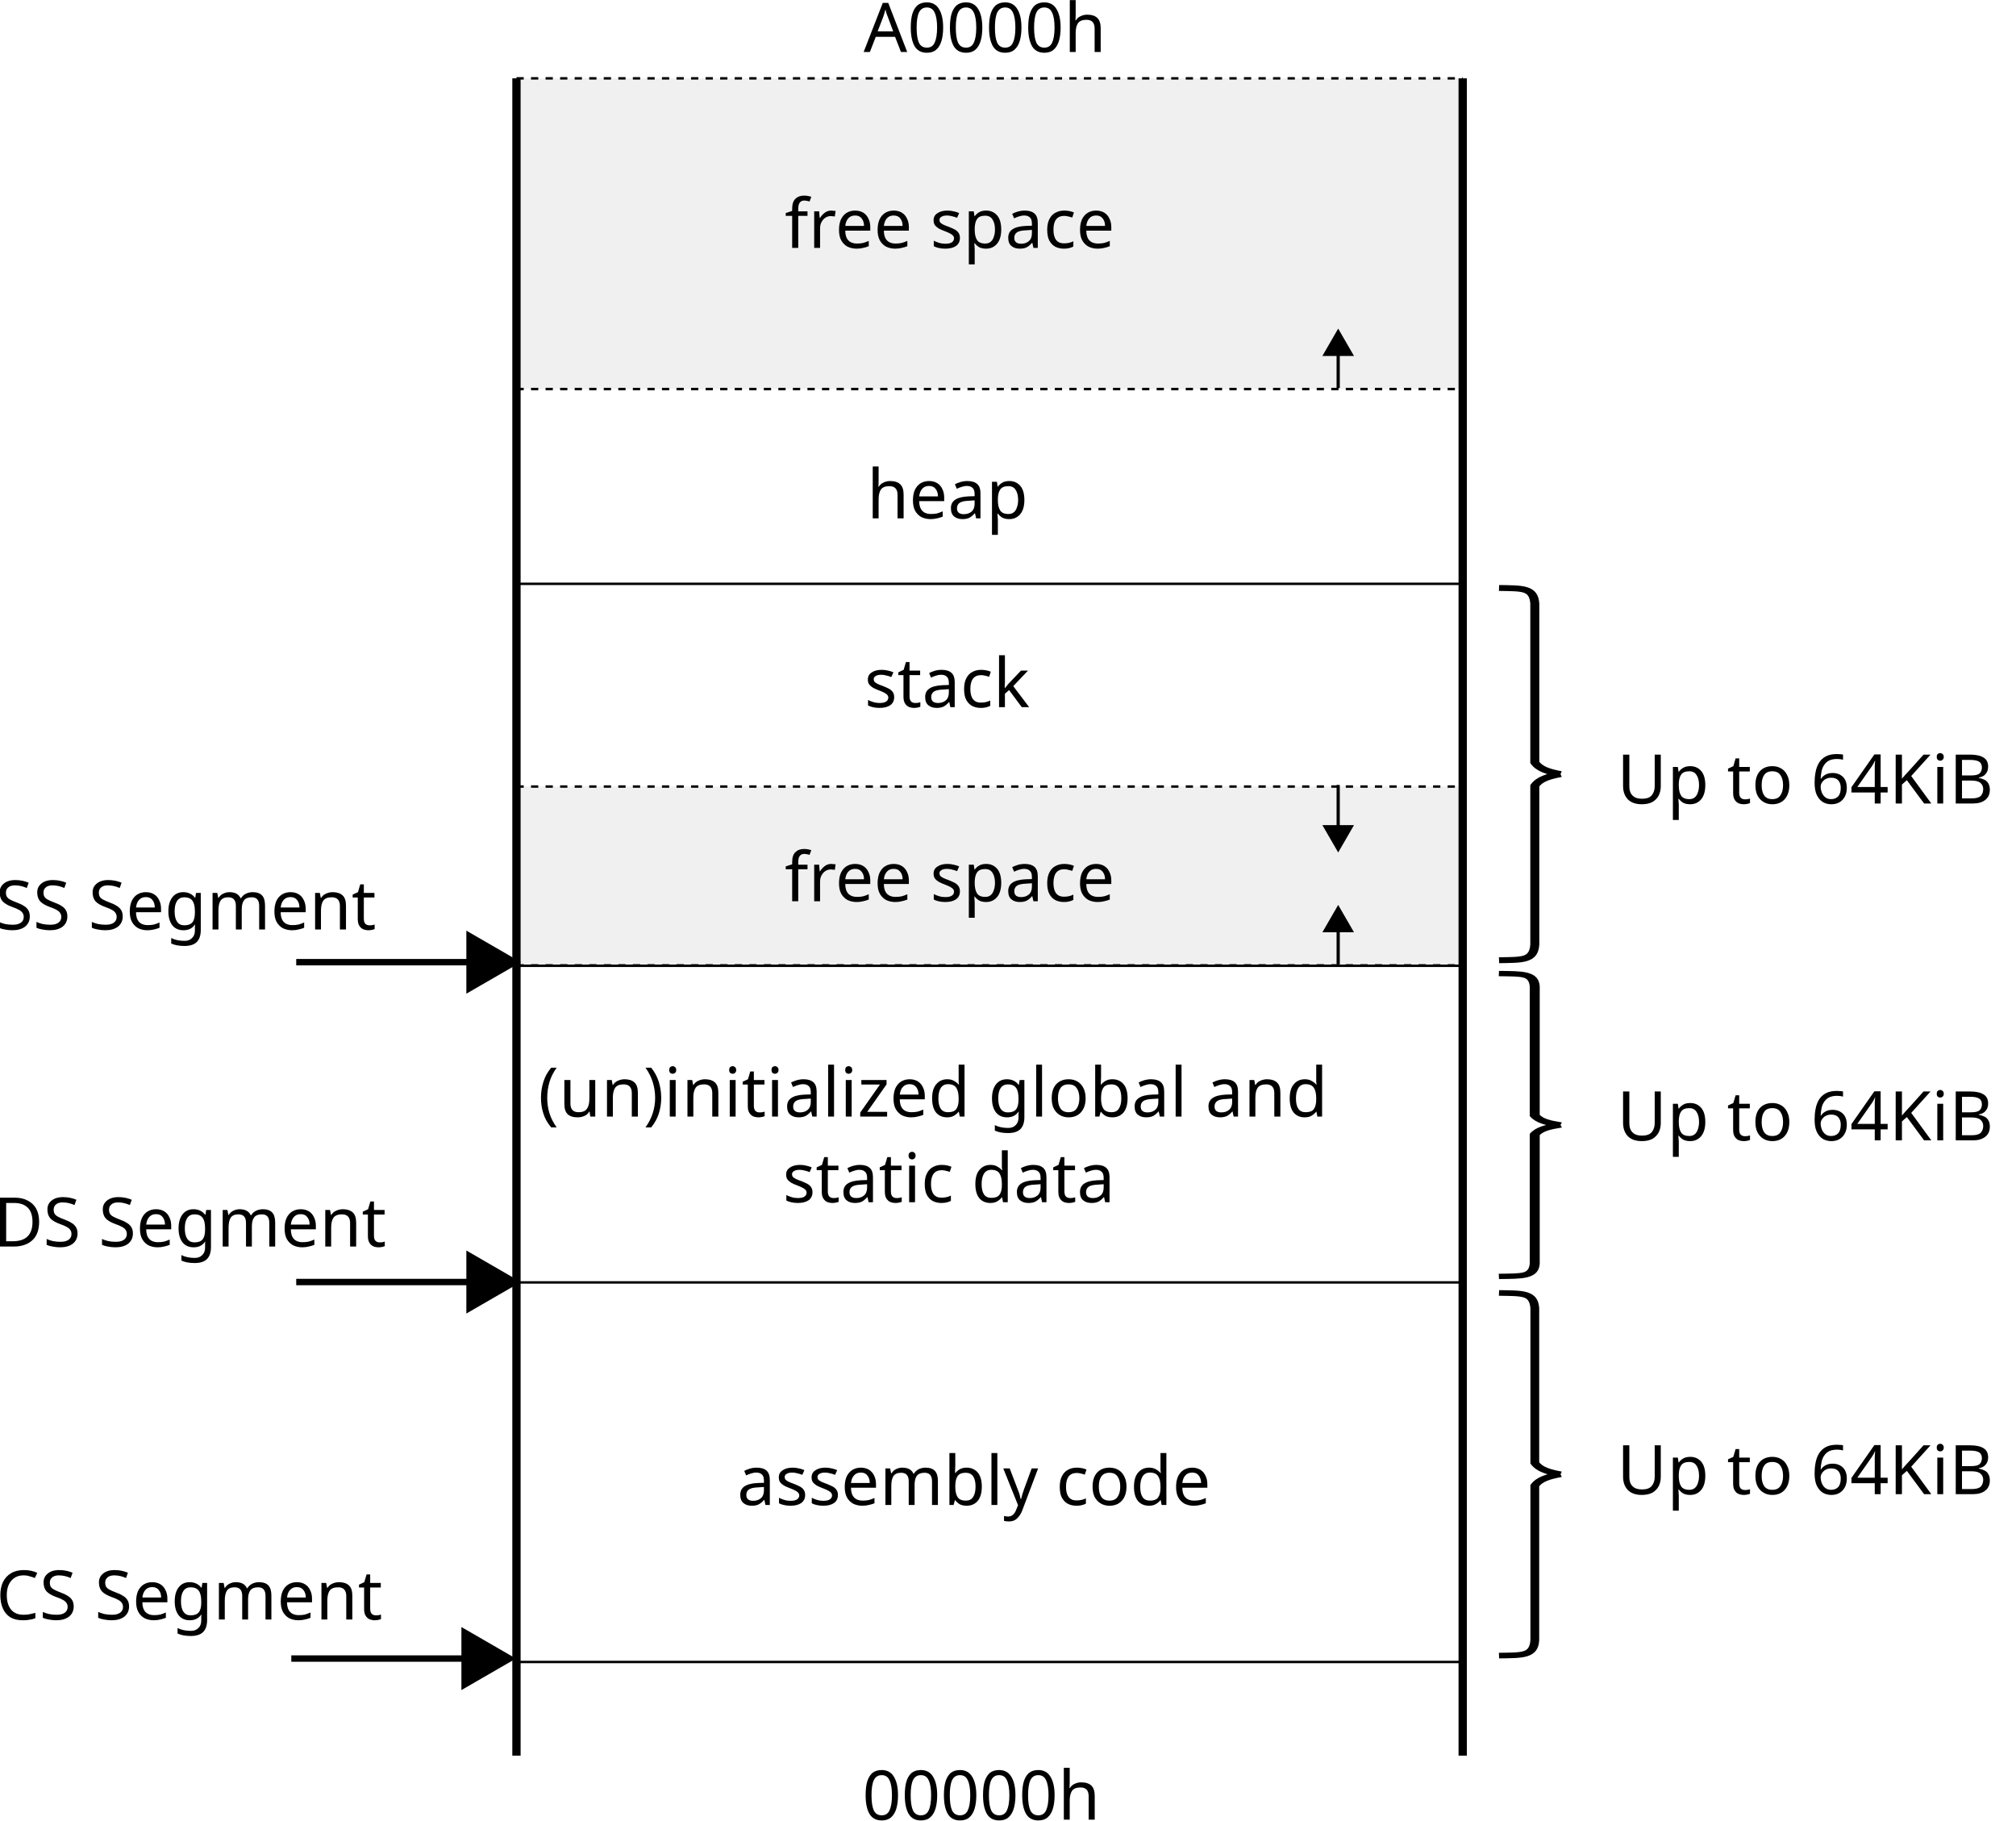
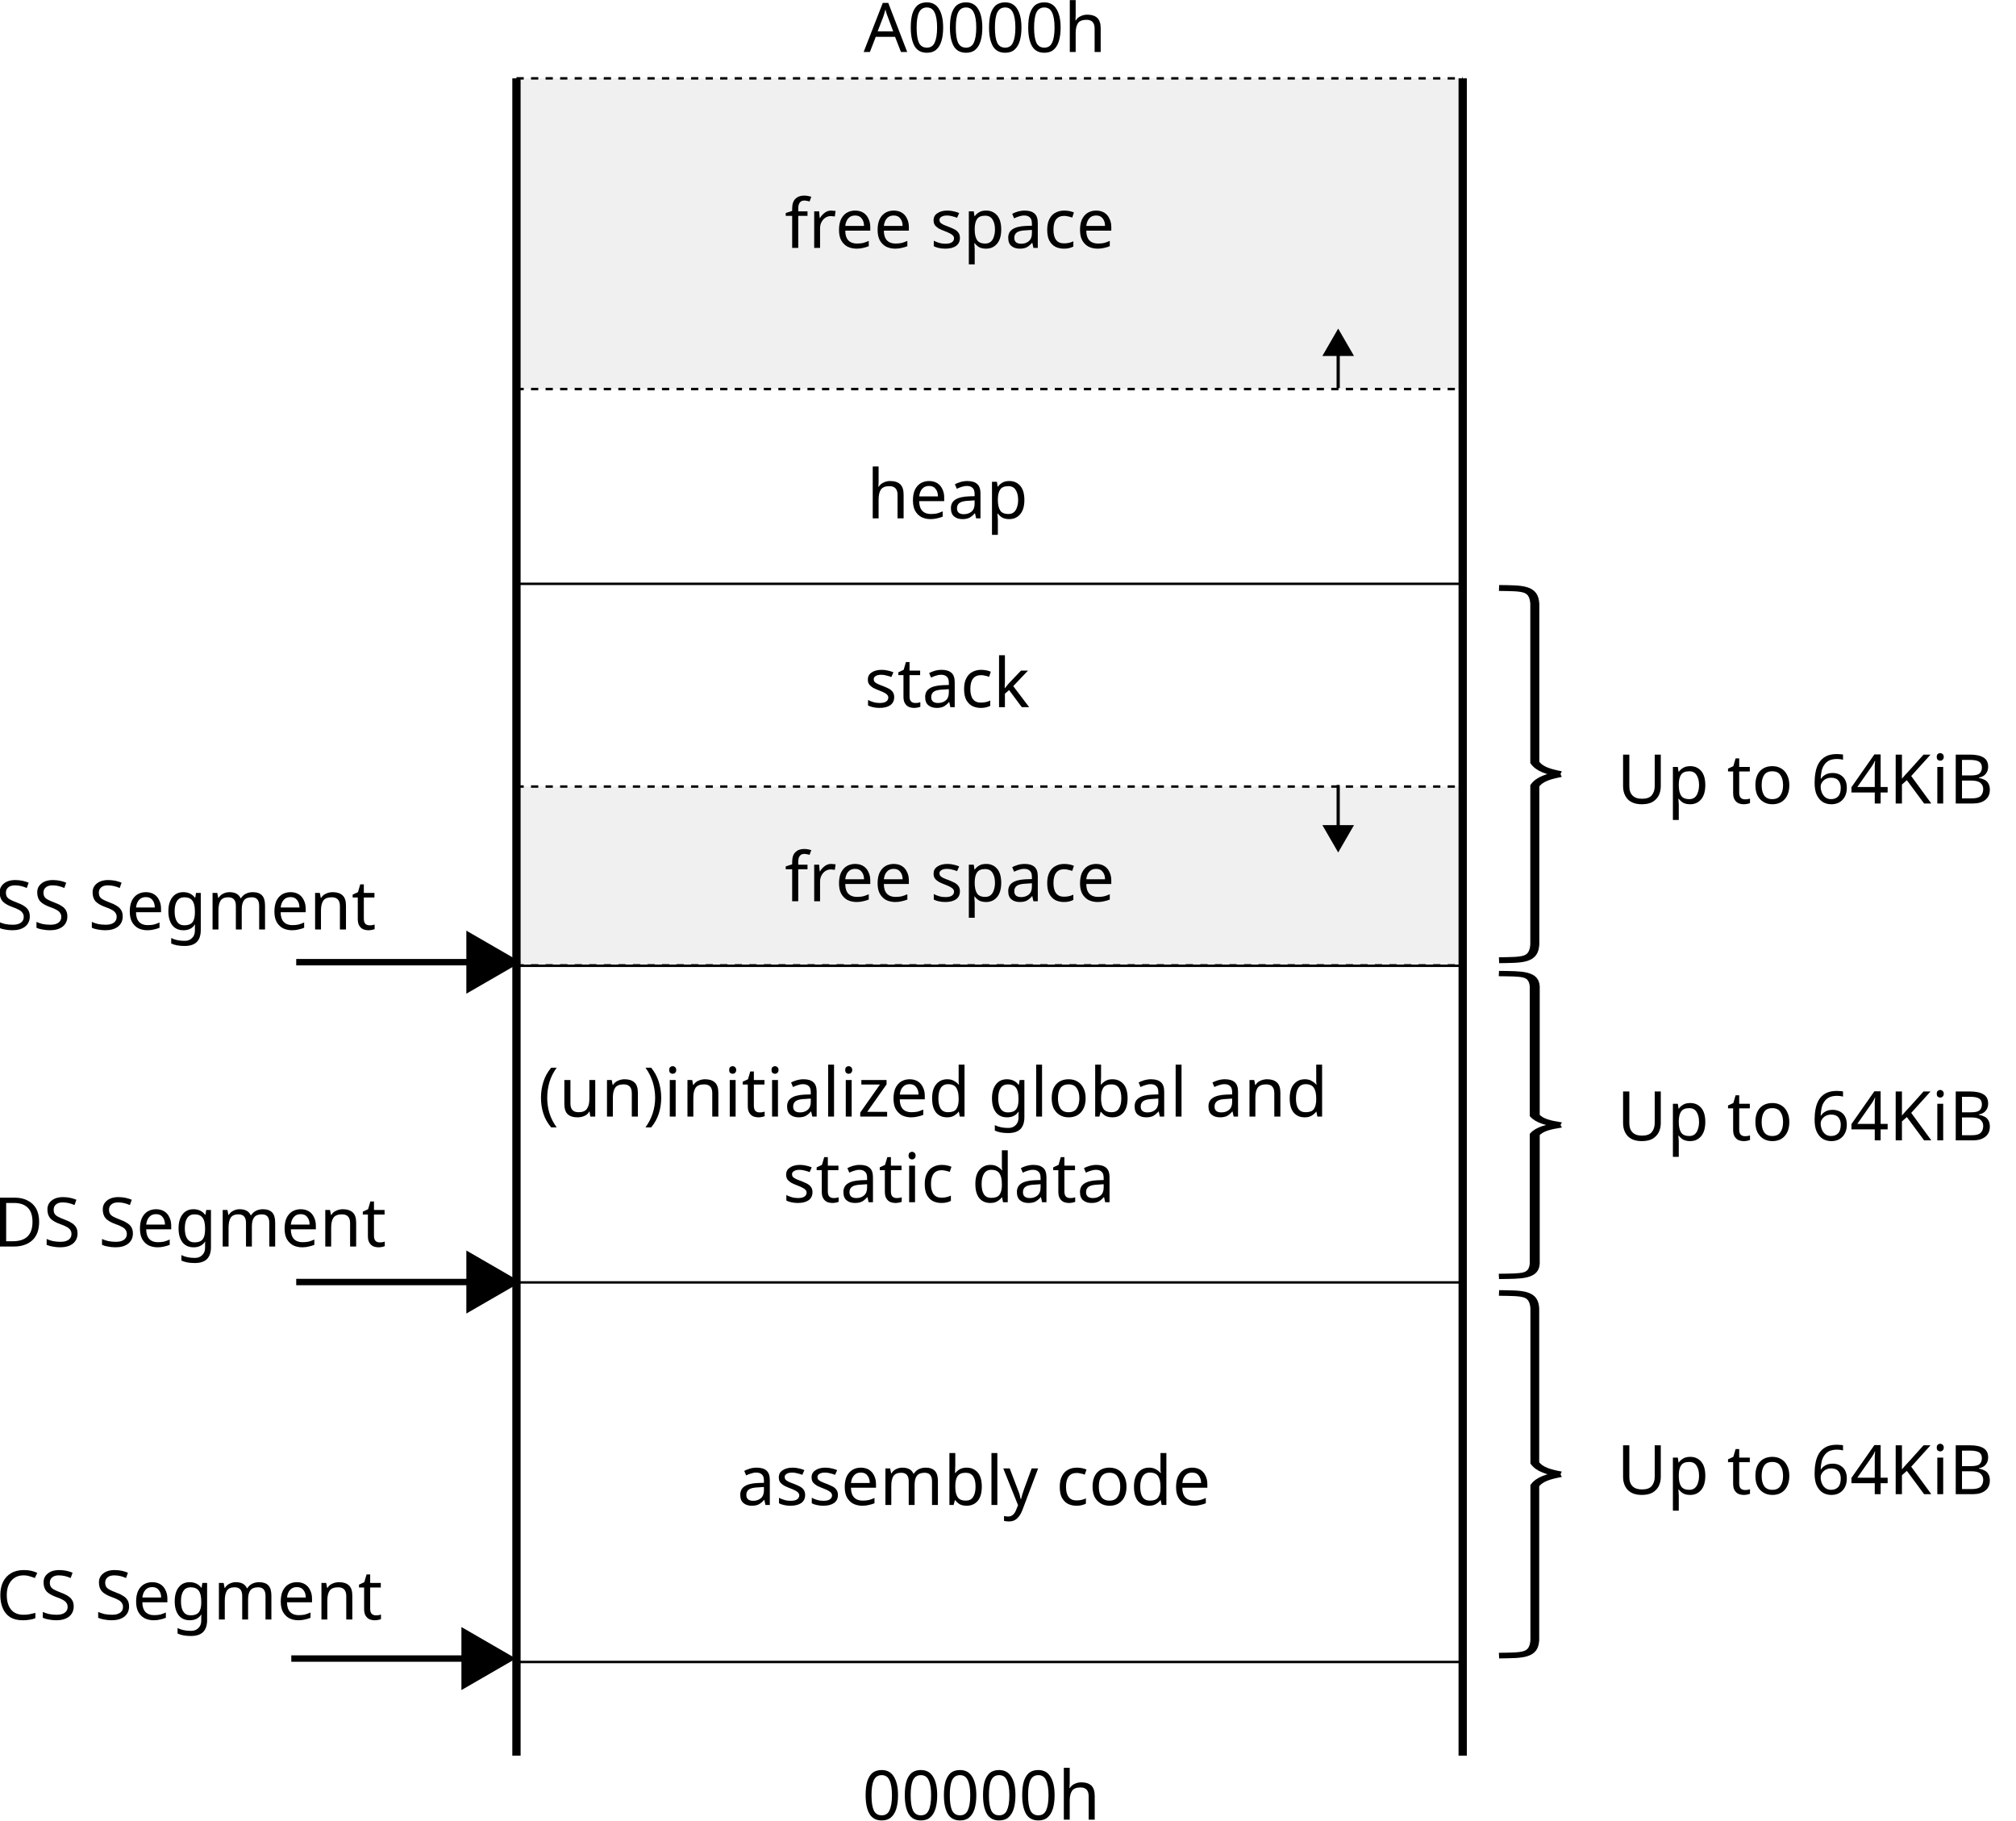
<svg xmlns="http://www.w3.org/2000/svg" width="166.275mm" height="150.149mm" viewBox="0 0 166.275 150.149" version="1.1" id="svg8">
  <defs id="defs2">
    <marker style="overflow:visible" id="marker2021" refX="0" refY="0" orient="auto">
      <path transform="scale(0.8)" style="fill:#000000;fill-opacity:1;fill-rule:evenodd;stroke:#000000;stroke-width:1pt;stroke-opacity:1" d="M 5.77,0 -2.88,5 V -5 Z" id="path2019" />
    </marker>
    <marker orient="auto" refY="0" refX="0" id="TriangleOutL-7" style="overflow:visible">
      <path id="path1057-6" d="M 5.77,0 -2.88,5 V -5 Z" style="fill:#000000;fill-opacity:1;fill-rule:evenodd;stroke:#000000;stroke-width:1pt;stroke-opacity:1" transform="scale(0.8)" />
    </marker>
    <marker style="overflow:visible" id="marker2153-9" refX="0" refY="0" orient="auto">
      <path transform="scale(0.8)" style="fill:#000000;fill-opacity:1;fill-rule:evenodd;stroke:#000000;stroke-width:1pt;stroke-opacity:1" d="M 5.77,0 -2.88,5 V -5 Z" id="path2151-1" />
    </marker>
    <marker orient="auto" refY="0" refX="0" id="marker2195-1" style="overflow:visible">
      <path id="path2193-4" d="M 5.77,0 -2.88,5 V -5 Z" style="fill:#000000;fill-opacity:1;fill-rule:evenodd;stroke:#000000;stroke-width:1pt;stroke-opacity:1" transform="scale(0.8)" />
    </marker>
    <marker orient="auto" refY="0" refX="0" id="TriangleOutL-5" style="overflow:visible">
      <path id="path1057-66" d="M 5.77,0 -2.88,5 V -5 Z" style="fill:#000000;fill-opacity:1;fill-rule:evenodd;stroke:#000000;stroke-width:1pt;stroke-opacity:1" transform="scale(0.8)" />
    </marker>
    <marker orient="auto" refY="0" refX="0" id="TriangleOutL-5-3" style="overflow:visible">
      <path id="path1057-66-1" d="M 5.77,0 -2.88,5 V -5 Z" style="fill:#000000;fill-opacity:1;fill-rule:evenodd;stroke:#000000;stroke-width:1pt;stroke-opacity:1" transform="scale(0.8)" />
    </marker>
    <marker orient="auto" refY="0" refX="0" id="TriangleOutL-5-3-3" style="overflow:visible">
      <path id="path1057-66-1-8" d="M 5.77,0 -2.88,5 V -5 Z" style="fill:#000000;fill-opacity:1;fill-rule:evenodd;stroke:#000000;stroke-width:1pt;stroke-opacity:1" transform="scale(0.8)" />
    </marker>
    <marker orient="auto" refY="0" refX="0" id="marker2195-1-7" style="overflow:visible">
      <path id="path2193-4-9" d="M 5.77,0 -2.88,5 V -5 Z" style="fill:#000000;fill-opacity:1;fill-rule:evenodd;stroke:#000000;stroke-width:1pt;stroke-opacity:1" transform="scale(0.8)" />
    </marker>
  </defs>
  <g id="layer1" transform="translate(31.90664,-14.85224)">
    <rect style="display:none;opacity:1;vector-effect:none;fill:none;fill-opacity:1;stroke:#000000;stroke-width:1.837;stroke-linecap:butt;stroke-linejoin:bevel;stroke-miterlimit:4;stroke-dasharray:none;stroke-dashoffset:0;stroke-opacity:1;paint-order:normal" id="rect891" width="237.747" height="183.592" x="-64.727" y="-3.379" />
    <text xml:space="preserve" style="font-style:normal;font-variant:normal;font-weight:normal;font-stretch:normal;font-size:5.644px;line-height:1.25;font-family:sans-serif;-inkscape-font-specification:'sans-serif, Normal';font-variant-ligatures:normal;font-variant-caps:normal;font-variant-numeric:normal;font-feature-settings:normal;text-align:start;letter-spacing:0px;word-spacing:0px;writing-mode:lr-tb;text-anchor:start;fill:#000000;fill-opacity:1;stroke:none;stroke-width:0.265" x="101.461" y="81.121" id="text2662">
      <tspan id="tspan2660" x="101.461" y="81.121" style="stroke-width:0.265">Up to 64KiB</tspan>
    </text>
    <text xml:space="preserve" style="font-style:normal;font-variant:normal;font-weight:normal;font-stretch:normal;font-size:5.644px;line-height:1.25;font-family:sans-serif;-inkscape-font-specification:'sans-serif, Normal';font-variant-ligatures:normal;font-variant-caps:normal;font-variant-numeric:normal;font-feature-settings:normal;text-align:start;letter-spacing:0px;word-spacing:0px;writing-mode:lr-tb;text-anchor:start;fill:#000000;fill-opacity:1;stroke:none;stroke-width:0.265" x="-32.224" y="148.412" id="text2619-7-0">
      <tspan id="tspan2617-8-0" x="-32.224" y="148.412" style="stroke-width:0.265">CS Segment</tspan>
    </text>
    <rect style="opacity:1;vector-effect:none;fill:#f0f0f0;fill-opacity:1;stroke:none;stroke-width:0.648;stroke-linecap:butt;stroke-linejoin:bevel;stroke-miterlimit:4;stroke-dasharray:none;stroke-dashoffset:0;stroke-opacity:1;paint-order:normal" id="rect2141-0" width="78.043" height="14.748" x="10.69" y="79.719" />
    <path style="fill:none;stroke:#000000;stroke-width:0.2;stroke-linecap:butt;stroke-linejoin:miter;stroke-miterlimit:4;stroke-dasharray:none;stroke-opacity:1" d="M 10.69,63.001 H 88.733" id="path832-7" />
    <path style="fill:none;stroke:#000000;stroke-width:0.2;stroke-linecap:butt;stroke-linejoin:miter;stroke-miterlimit:4;stroke-dasharray:none;stroke-opacity:1" d="m 10.69,94.502 h 78.043" id="path832-6-0" />
    <path style="fill:none;stroke:#000000;stroke-width:0.2;stroke-linecap:butt;stroke-linejoin:miter;stroke-miterlimit:4;stroke-dasharray:none;stroke-opacity:1" d="M 10.69,120.614 H 88.733" id="path832-6-2-4" />
    <path style="fill:none;stroke:#000000;stroke-width:0.2;stroke-linecap:butt;stroke-linejoin:miter;stroke-miterlimit:4;stroke-dasharray:0.6, 0.6;stroke-dashoffset:0;stroke-opacity:1" d="M 10.69,79.719 H 88.733" id="path832-6-2-6-8" />
    <path style="fill:none;stroke:#000000;stroke-width:0.2;stroke-linecap:butt;stroke-linejoin:miter;stroke-miterlimit:4;stroke-dasharray:0.6, 0.6;stroke-dashoffset:0;stroke-opacity:1" d="m 10.69,94.467 h 78.043" id="path832-6-2-6-7-0-0" />
    <path style="fill:none;stroke:#000000;stroke-width:0.2;stroke-linecap:butt;stroke-linejoin:miter;stroke-miterlimit:4;stroke-dasharray:none;stroke-opacity:1" d="m 10.69,151.917 h 78.043" id="path832-6-2-6-7-5-4" />
    <text xml:space="preserve" style="font-style:normal;font-variant:normal;font-weight:normal;font-stretch:normal;font-size:5.644px;line-height:1.25;font-family:sans-serif;-inkscape-font-specification:'sans-serif, Normal';font-variant-ligatures:normal;font-variant-caps:normal;font-variant-numeric:normal;font-feature-settings:normal;text-align:start;letter-spacing:0px;word-spacing:0px;writing-mode:lr-tb;text-anchor:start;fill:#000000;fill-opacity:1;stroke:none;stroke-width:0.265" x="28.884" y="138.972" id="text1439-2">
      <tspan id="tspan1437-96" x="28.884" y="138.972" style="stroke-width:0.265">assembly code</tspan>
    </text>
    <text xml:space="preserve" style="font-style:normal;font-variant:normal;font-weight:normal;font-stretch:normal;font-size:5.644px;line-height:1.25;font-family:sans-serif;-inkscape-font-specification:'sans-serif, Normal';font-variant-ligatures:normal;font-variant-caps:normal;font-variant-numeric:normal;font-feature-settings:normal;text-align:start;letter-spacing:0px;word-spacing:0px;writing-mode:lr-tb;text-anchor:start;fill:#000000;fill-opacity:1;stroke:none;stroke-width:0.265" x="50.03" y="106.941" id="text1439-6-1">
      <tspan x="50.928" y="106.941" style="font-style:normal;font-variant:normal;font-weight:normal;font-stretch:normal;font-size:5.644px;font-family:sans-serif;-inkscape-font-specification:'sans-serif, Normal';font-variant-ligatures:normal;font-variant-caps:normal;font-variant-numeric:normal;font-feature-settings:normal;text-align:center;writing-mode:lr-tb;text-anchor:middle;stroke-width:0.265" id="tspan1459-0">(un)initialized global and </tspan>
      <tspan x="50.03" y="113.997" style="font-style:normal;font-variant:normal;font-weight:normal;font-stretch:normal;font-size:5.644px;font-family:sans-serif;-inkscape-font-specification:'sans-serif, Normal';font-variant-ligatures:normal;font-variant-caps:normal;font-variant-numeric:normal;font-feature-settings:normal;text-align:center;writing-mode:lr-tb;text-anchor:middle;stroke-width:0.265" id="tspan936">static data</tspan>
    </text>
    <text xml:space="preserve" style="font-style:normal;font-variant:normal;font-weight:normal;font-stretch:normal;font-size:5.644px;line-height:1.25;font-family:sans-serif;-inkscape-font-specification:'sans-serif, Normal';font-variant-ligatures:normal;font-variant-caps:normal;font-variant-numeric:normal;font-feature-settings:normal;text-align:start;letter-spacing:0px;word-spacing:0px;writing-mode:lr-tb;text-anchor:start;fill:#000000;fill-opacity:1;stroke:none;stroke-width:0.265" x="49.912" y="57.605" id="text1439-1-42">
      <tspan x="49.912" y="57.605" style="font-style:normal;font-variant:normal;font-weight:normal;font-stretch:normal;font-size:5.644px;font-family:sans-serif;-inkscape-font-specification:'sans-serif, Normal';font-variant-ligatures:normal;font-variant-caps:normal;font-variant-numeric:normal;font-feature-settings:normal;text-align:center;writing-mode:lr-tb;text-anchor:middle;stroke-width:0.265" id="tspan2104-2">heap</tspan>
    </text>
    <text xml:space="preserve" style="font-style:normal;font-variant:normal;font-weight:normal;font-stretch:normal;font-size:5.644px;line-height:1.25;font-family:sans-serif;-inkscape-font-specification:'sans-serif, Normal';font-variant-ligatures:normal;font-variant-caps:normal;font-variant-numeric:normal;font-feature-settings:normal;text-align:start;letter-spacing:0px;word-spacing:0px;writing-mode:lr-tb;text-anchor:start;fill:#000000;fill-opacity:1;stroke:none;stroke-width:0.265" x="49.873" y="73.175" id="text1439-1-4-2">
      <tspan x="49.873" y="73.175" style="font-style:normal;font-variant:normal;font-weight:normal;font-stretch:normal;font-size:5.644px;font-family:sans-serif;-inkscape-font-specification:'sans-serif, Normal';font-variant-ligatures:normal;font-variant-caps:normal;font-variant-numeric:normal;font-feature-settings:normal;text-align:center;writing-mode:lr-tb;text-anchor:middle;stroke-width:0.265" id="tspan2104-1-0">stack</tspan>
    </text>
    <text xml:space="preserve" style="font-style:normal;font-variant:normal;font-weight:normal;font-stretch:normal;font-size:5.644px;line-height:1.25;font-family:sans-serif;-inkscape-font-specification:'sans-serif, Normal';font-variant-ligatures:normal;font-variant-caps:normal;font-variant-numeric:normal;font-feature-settings:normal;text-align:start;letter-spacing:0px;word-spacing:0px;writing-mode:lr-tb;text-anchor:start;fill:#000000;fill-opacity:1;stroke:none;stroke-width:0.265" x="50.1" y="89.178" id="text1439-1-9-5-9">
      <tspan x="50.1" y="89.178" style="font-style:normal;font-variant:normal;font-weight:normal;font-stretch:normal;font-size:5.644px;font-family:sans-serif;-inkscape-font-specification:'sans-serif, Normal';font-variant-ligatures:normal;font-variant-caps:normal;font-variant-numeric:normal;font-feature-settings:normal;text-align:center;writing-mode:lr-tb;text-anchor:middle;stroke-width:0.265" id="tspan2104-0-5">free space</tspan>
    </text>
    <path style="fill:none;stroke:#000000;stroke-width:0.265;stroke-linecap:butt;stroke-linejoin:miter;stroke-miterlimit:4;stroke-dasharray:none;stroke-opacity:1;marker-end:url(#marker2153-9)" d="m 78.464,79.588 v 4.063" id="path2143-2" />
-     <path style="fill:none;stroke:#000000;stroke-width:0.265px;stroke-linecap:butt;stroke-linejoin:miter;stroke-opacity:1;marker-end:url(#marker2195-1)" d="m 78.464,94.39 v -3.402" id="path2185-9" />
    <text xml:space="preserve" style="font-style:normal;font-variant:normal;font-weight:normal;font-stretch:normal;font-size:5.644px;line-height:1.25;font-family:sans-serif;-inkscape-font-specification:'sans-serif, Normal';font-variant-ligatures:normal;font-variant-caps:normal;font-variant-numeric:normal;font-feature-settings:normal;text-align:start;letter-spacing:0px;word-spacing:0px;writing-mode:lr-tb;text-anchor:start;fill:#000000;fill-opacity:1;stroke:none;stroke-width:0.265" x="39.326" y="19.141" id="text1439-5-0">
      <tspan id="tspan1437-6-28" x="39.326" y="19.141" style="stroke-width:0.265">A0000h</tspan>
    </text>
    <text xml:space="preserve" style="font-style:normal;font-variant:normal;font-weight:normal;font-stretch:normal;font-size:5.644px;line-height:1.25;font-family:sans-serif;-inkscape-font-specification:'sans-serif, Normal';font-variant-ligatures:normal;font-variant-caps:normal;font-variant-numeric:normal;font-feature-settings:normal;text-align:start;letter-spacing:0px;word-spacing:0px;writing-mode:lr-tb;text-anchor:start;fill:#000000;fill-opacity:1;stroke:none;stroke-width:0.265" x="39.208" y="164.921" id="text1439-5-8-3">
      <tspan id="tspan1437-6-2-8" x="39.208" y="164.921" style="stroke-width:0.265">00000h</tspan>
    </text>
    <g id="g1197-0-0-2" style="stroke-width:0.297;stroke-miterlimit:4;stroke-dasharray:none" transform="matrix(2.497615,0,0,1.637161,-248.0149,26.95861)">
      <path id="path1178-4-8-4" d="m 136.028,22.224 c 0.78,0.021 1.146,-0.022 1.181,0.791 v 7.997 c 0.162,0.345 0.457,0.471 0.848,0.588" style="fill:none;stroke:#000000;stroke-width:0.297;stroke-linecap:butt;stroke-linejoin:miter;stroke-miterlimit:4;stroke-dasharray:none;stroke-opacity:1" />
      <path id="path1178-6-1-6-7" d="m 136.028,40.976 c 0.78,-0.021 1.146,0.022 1.181,-0.791 v -7.997 c 0.162,-0.345 0.457,-0.471 0.848,-0.588" style="fill:none;stroke:#000000;stroke-width:0.297;stroke-linecap:butt;stroke-linejoin:miter;stroke-miterlimit:4;stroke-dasharray:none;stroke-opacity:1" />
    </g>
    <text xml:space="preserve" style="font-style:normal;font-variant:normal;font-weight:normal;font-stretch:normal;font-size:5.644px;line-height:1.25;font-family:sans-serif;-inkscape-font-specification:'sans-serif, Normal';font-variant-ligatures:normal;font-variant-caps:normal;font-variant-numeric:normal;font-feature-settings:normal;text-align:start;letter-spacing:0px;word-spacing:0px;writing-mode:lr-tb;text-anchor:start;fill:#000000;fill-opacity:1;stroke:none;stroke-width:0.265" x="-32.461" y="117.654" id="text2619-7-0-6">
      <tspan id="tspan2617-8-0-9" x="-32.461" y="117.654" style="stroke-width:0.265">DS Segment</tspan>
    </text>
    <g id="g1197-0-0-2-6-4" style="stroke-width:0.29;stroke-miterlimit:4;stroke-dasharray:none" transform="matrix(2.50034,0,0,1.594945,-248.3884,86.03673)">
      <path id="path1178-4-8-4-8-0" d="m 136.028,22.224 c 0.78,0.021 1.146,-0.022 1.181,0.791 v 7.997 c 0.162,0.345 0.457,0.471 0.848,0.588" style="fill:none;stroke:#000000;stroke-width:0.29;stroke-linecap:butt;stroke-linejoin:miter;stroke-miterlimit:4;stroke-dasharray:none;stroke-opacity:1" />
      <path id="path1178-6-1-6-7-7-9" d="m 136.028,40.976 c 0.78,-0.021 1.146,0.022 1.181,-0.791 v -7.997 c 0.162,-0.345 0.457,-0.471 0.848,-0.588" style="fill:none;stroke:#000000;stroke-width:0.29;stroke-linecap:butt;stroke-linejoin:miter;stroke-miterlimit:4;stroke-dasharray:none;stroke-opacity:1" />
    </g>
    <path style="fill:none;stroke:#000000;stroke-width:0.528;stroke-linecap:butt;stroke-linejoin:miter;stroke-miterlimit:4;stroke-dasharray:none;stroke-opacity:1;marker-end:url(#TriangleOutL-5)" d="M -7.881,151.635 H 7.648" id="path913-4" />
    <path style="fill:none;stroke:#000000;stroke-width:0.528;stroke-linecap:butt;stroke-linejoin:miter;stroke-miterlimit:4;stroke-dasharray:none;stroke-opacity:1;marker-end:url(#TriangleOutL-5-3)" d="M -7.475,120.582 H 8.055" id="path913-4-4" />
    <path style="fill:none;stroke:#000000;stroke-width:0.528;stroke-linecap:butt;stroke-linejoin:miter;stroke-miterlimit:4;stroke-dasharray:none;stroke-opacity:1;marker-end:url(#TriangleOutL-5-3-3)" d="M -7.475,94.204 H 8.055" id="path913-4-4-0" />
    <text xml:space="preserve" style="font-style:normal;font-variant:normal;font-weight:normal;font-stretch:normal;font-size:5.644px;line-height:1.25;font-family:sans-serif;-inkscape-font-specification:'sans-serif, Normal';font-variant-ligatures:normal;font-variant-caps:normal;font-variant-numeric:normal;font-feature-settings:normal;text-align:start;letter-spacing:0px;word-spacing:0px;writing-mode:lr-tb;text-anchor:start;fill:#000000;fill-opacity:1;stroke:none;stroke-width:0.265" x="-32.279" y="91.507" id="text2619-7-0-6-4">
      <tspan id="tspan2617-8-0-9-7" x="-32.279" y="91.507" style="stroke-width:0.265">SS Segment</tspan>
    </text>
    <rect style="opacity:1;vector-effect:none;fill:#f0f0f0;fill-opacity:1;stroke:none;stroke-width:0.855;stroke-linecap:butt;stroke-linejoin:bevel;stroke-miterlimit:4;stroke-dasharray:none;stroke-dashoffset:0;stroke-opacity:1;paint-order:normal" id="rect2141-0-2" width="78.043" height="25.624" x="10.69" y="21.313" />
    <path style="fill:none;stroke:#000000;stroke-width:0.2;stroke-linecap:butt;stroke-linejoin:miter;stroke-miterlimit:4;stroke-dasharray:0.6, 0.6;stroke-dashoffset:0;stroke-opacity:1" d="M 10.69,21.313 H 88.733" id="path832-6-2-6-8-3" />
    <text xml:space="preserve" style="font-style:normal;font-variant:normal;font-weight:normal;font-stretch:normal;font-size:5.644px;line-height:1.25;font-family:sans-serif;-inkscape-font-specification:'sans-serif, Normal';font-variant-ligatures:normal;font-variant-caps:normal;font-variant-numeric:normal;font-feature-settings:normal;text-align:start;letter-spacing:0px;word-spacing:0px;writing-mode:lr-tb;text-anchor:start;fill:#000000;fill-opacity:1;stroke:none;stroke-width:0.265" x="50.1" y="35.299" id="text1439-1-9-5-1">
      <tspan x="50.1" y="35.299" style="font-style:normal;font-variant:normal;font-weight:normal;font-stretch:normal;font-size:5.644px;font-family:sans-serif;-inkscape-font-specification:'sans-serif, Normal';font-variant-ligatures:normal;font-variant-caps:normal;font-variant-numeric:normal;font-feature-settings:normal;text-align:center;writing-mode:lr-tb;text-anchor:middle;stroke-width:0.265" id="tspan2104-0-5-7">free space</tspan>
    </text>
    <path style="fill:none;stroke:#000000;stroke-width:0.265px;stroke-linecap:butt;stroke-linejoin:miter;stroke-opacity:1;marker-end:url(#marker2195-1-7)" d="m 78.464,46.86 v -3.402" id="path2185-9-9" />
    <g id="g940" transform="matrix(1,0,0,0.874907,0,12.1365)" style="stroke-width:0.684;stroke-miterlimit:4;stroke-dasharray:none">
      <path id="path815-5" d="M 10.69,10.489 V 168.595" style="fill:none;stroke:#000000;stroke-width:0.684;stroke-linecap:butt;stroke-linejoin:miter;stroke-miterlimit:4;stroke-dasharray:none;stroke-opacity:1" />
      <path id="path815-4-8" d="M 88.733,10.489 V 168.595" style="fill:none;stroke:#000000;stroke-width:0.684;stroke-linecap:butt;stroke-linejoin:miter;stroke-miterlimit:4;stroke-dasharray:none;stroke-opacity:1" />
    </g>
    <g id="g1197-0-0-2-5" style="stroke-width:0.329;stroke-miterlimit:4;stroke-dasharray:none" transform="matrix(2.503729,0,0,1.331919,-248.8592,65.54142)">
      <path id="path1178-4-8-4-7" d="m 136.028,22.224 c 0.78,0.021 1.146,-0.022 1.181,0.791 v 7.997 c 0.162,0.345 0.457,0.471 0.848,0.588" style="fill:none;stroke:#000000;stroke-width:0.329;stroke-linecap:butt;stroke-linejoin:miter;stroke-miterlimit:4;stroke-dasharray:none;stroke-opacity:1" />
      <path id="path1178-6-1-6-7-4" d="m 136.028,40.976 c 0.78,-0.021 1.146,0.022 1.181,-0.791 v -7.997 c 0.162,-0.345 0.457,-0.471 0.848,-0.588" style="fill:none;stroke:#000000;stroke-width:0.329;stroke-linecap:butt;stroke-linejoin:miter;stroke-miterlimit:4;stroke-dasharray:none;stroke-opacity:1" />
    </g>
    <path style="fill:none;stroke:#000000;stroke-width:0.2;stroke-linecap:butt;stroke-linejoin:miter;stroke-miterlimit:4;stroke-dasharray:0.6, 0.6;stroke-dashoffset:0;stroke-opacity:1" d="m 10.69,46.937 h 78.043" id="path832-6-2-6-7-0-0-0-6-3-2" />
    <text xml:space="preserve" style="font-style:normal;font-variant:normal;font-weight:normal;font-stretch:normal;font-size:5.644px;line-height:1.25;font-family:sans-serif;-inkscape-font-specification:'sans-serif, Normal';font-variant-ligatures:normal;font-variant-caps:normal;font-variant-numeric:normal;font-feature-settings:normal;text-align:start;letter-spacing:0px;word-spacing:0px;writing-mode:lr-tb;text-anchor:start;fill:#000000;fill-opacity:1;stroke:none;stroke-width:0.265" x="101.461" y="108.899" id="text2662-21">
      <tspan id="tspan2660-5" x="101.461" y="108.899" style="stroke-width:0.265">Up to 64KiB</tspan>
    </text>
    <text xml:space="preserve" style="font-style:normal;font-variant:normal;font-weight:normal;font-stretch:normal;font-size:5.644px;line-height:1.25;font-family:sans-serif;-inkscape-font-specification:'sans-serif, Normal';font-variant-ligatures:normal;font-variant-caps:normal;font-variant-numeric:normal;font-feature-settings:normal;text-align:start;letter-spacing:0px;word-spacing:0px;writing-mode:lr-tb;text-anchor:start;fill:#000000;fill-opacity:1;stroke:none;stroke-width:0.265" x="101.461" y="138.079" id="text2662-0">
      <tspan id="tspan2660-4" x="101.461" y="138.079" style="stroke-width:0.265">Up to 64KiB</tspan>
    </text>
  </g>
</svg>
